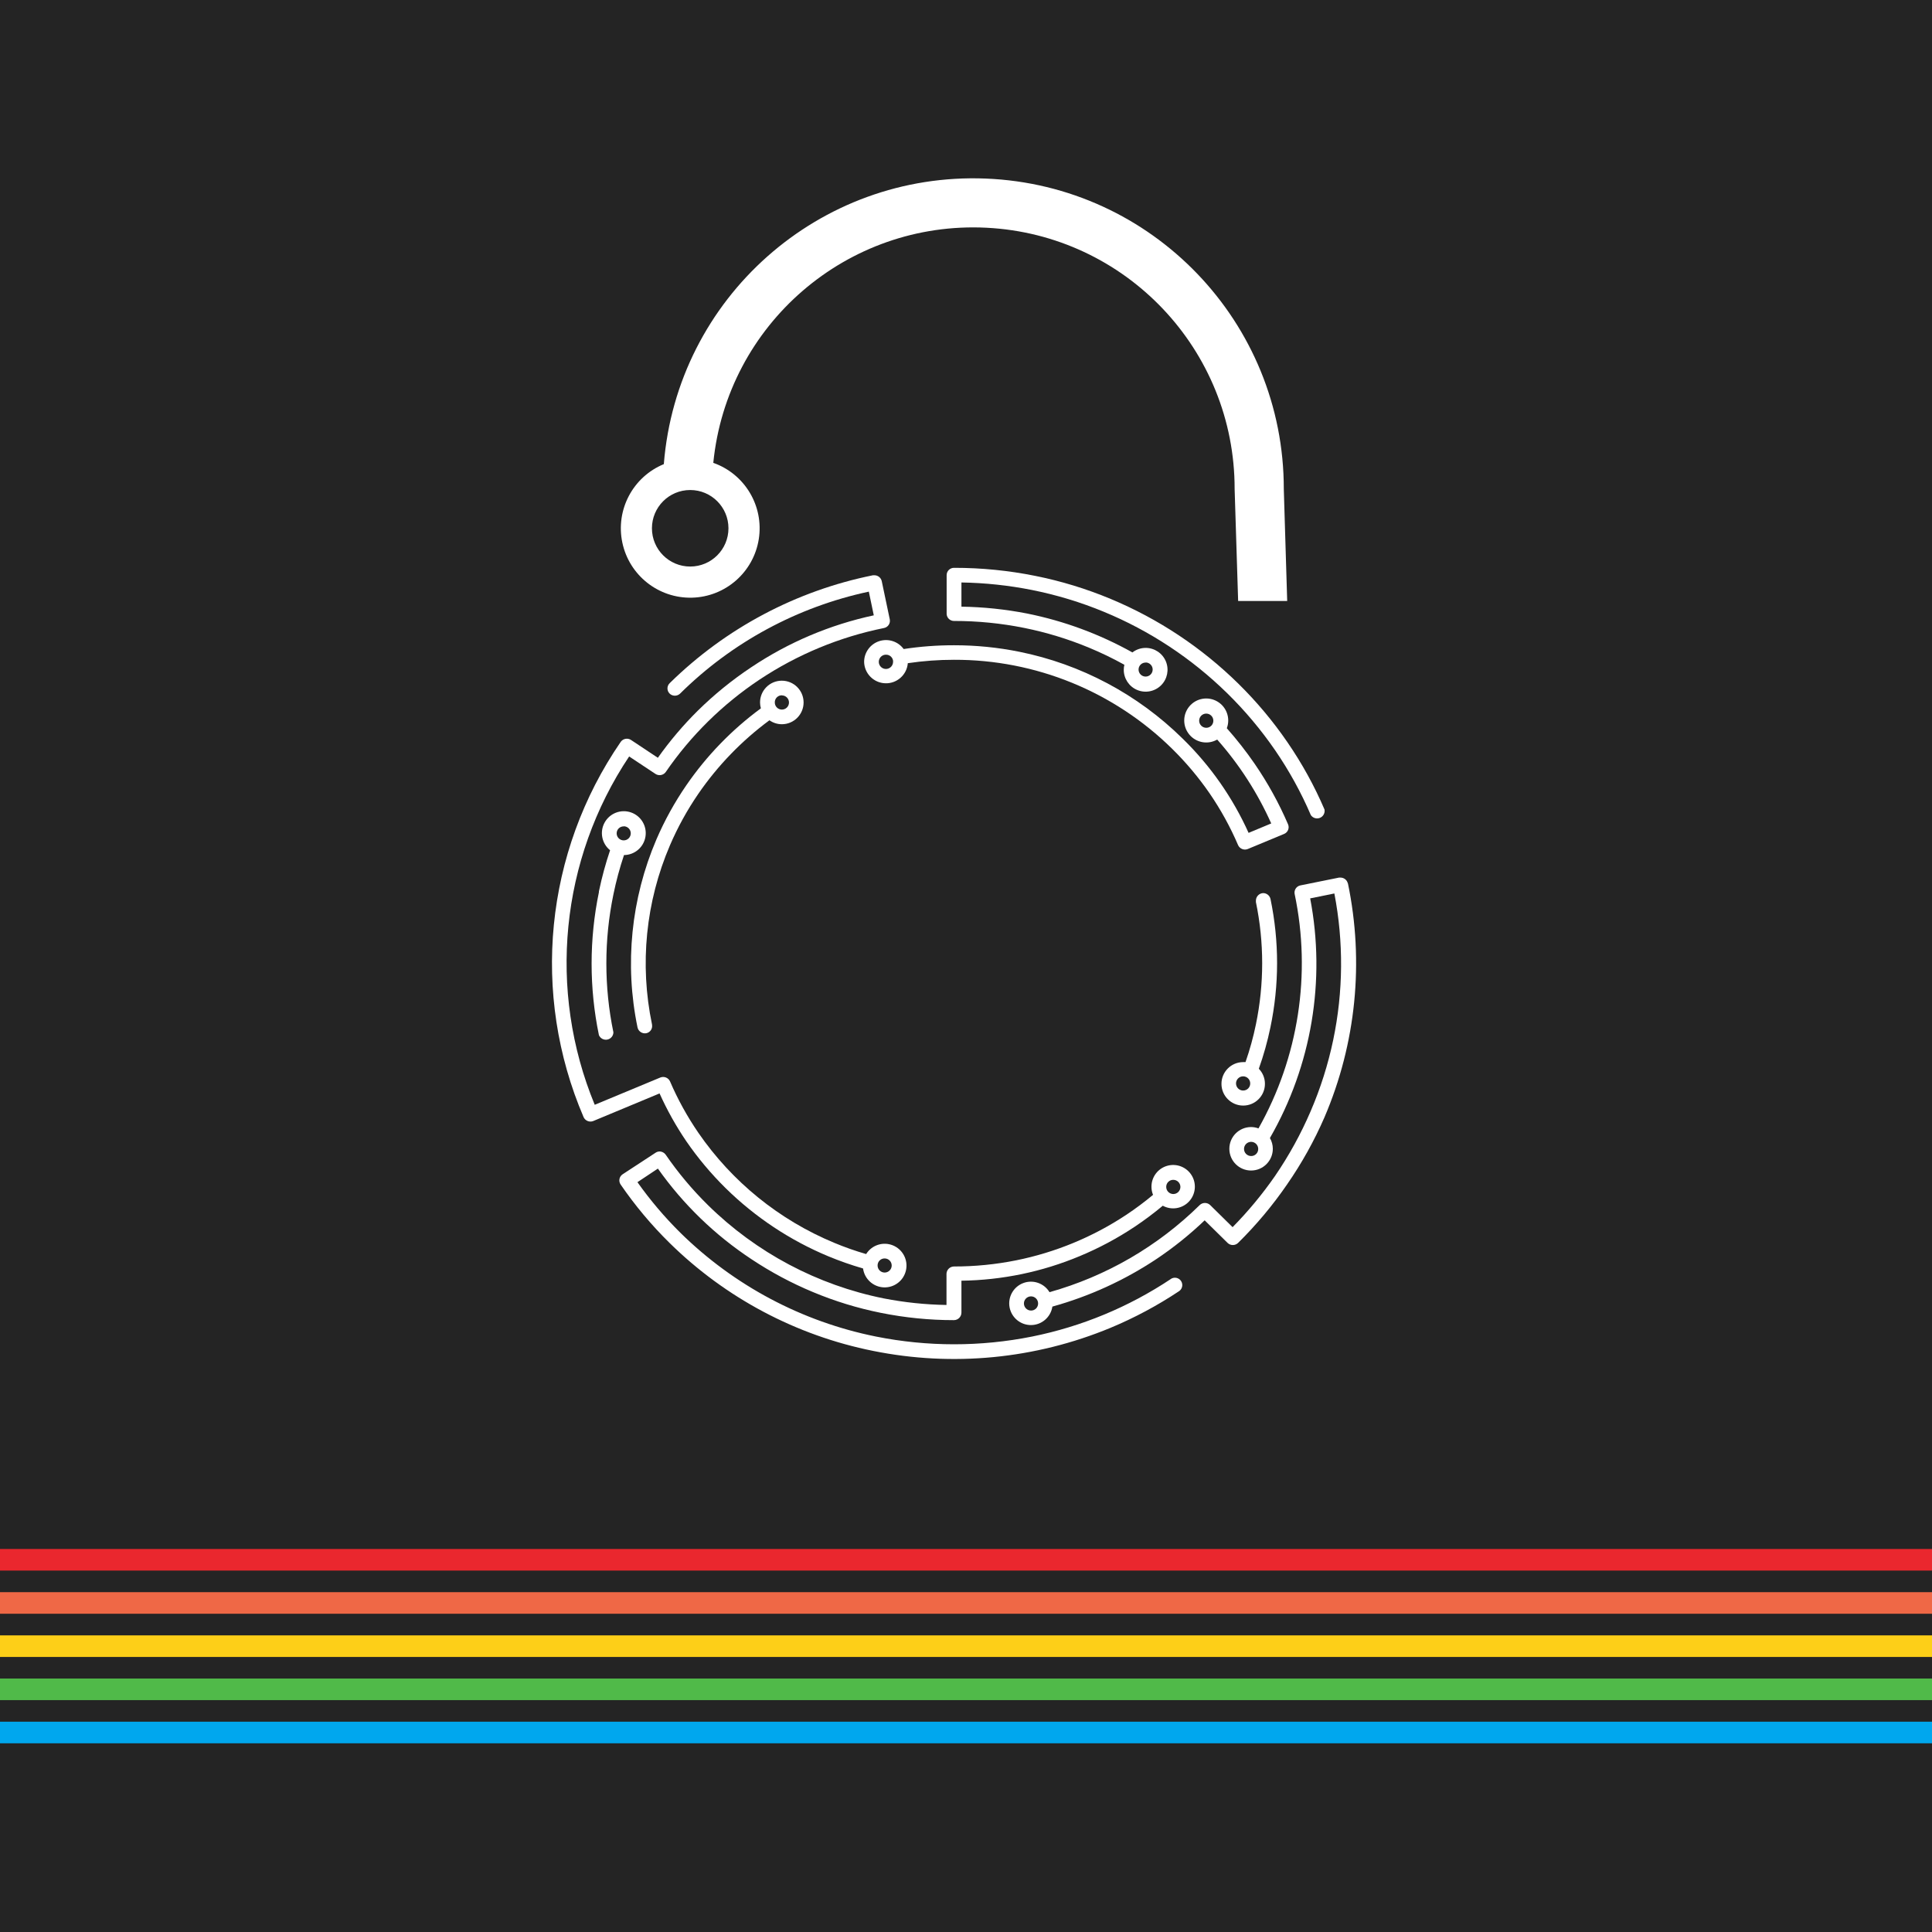
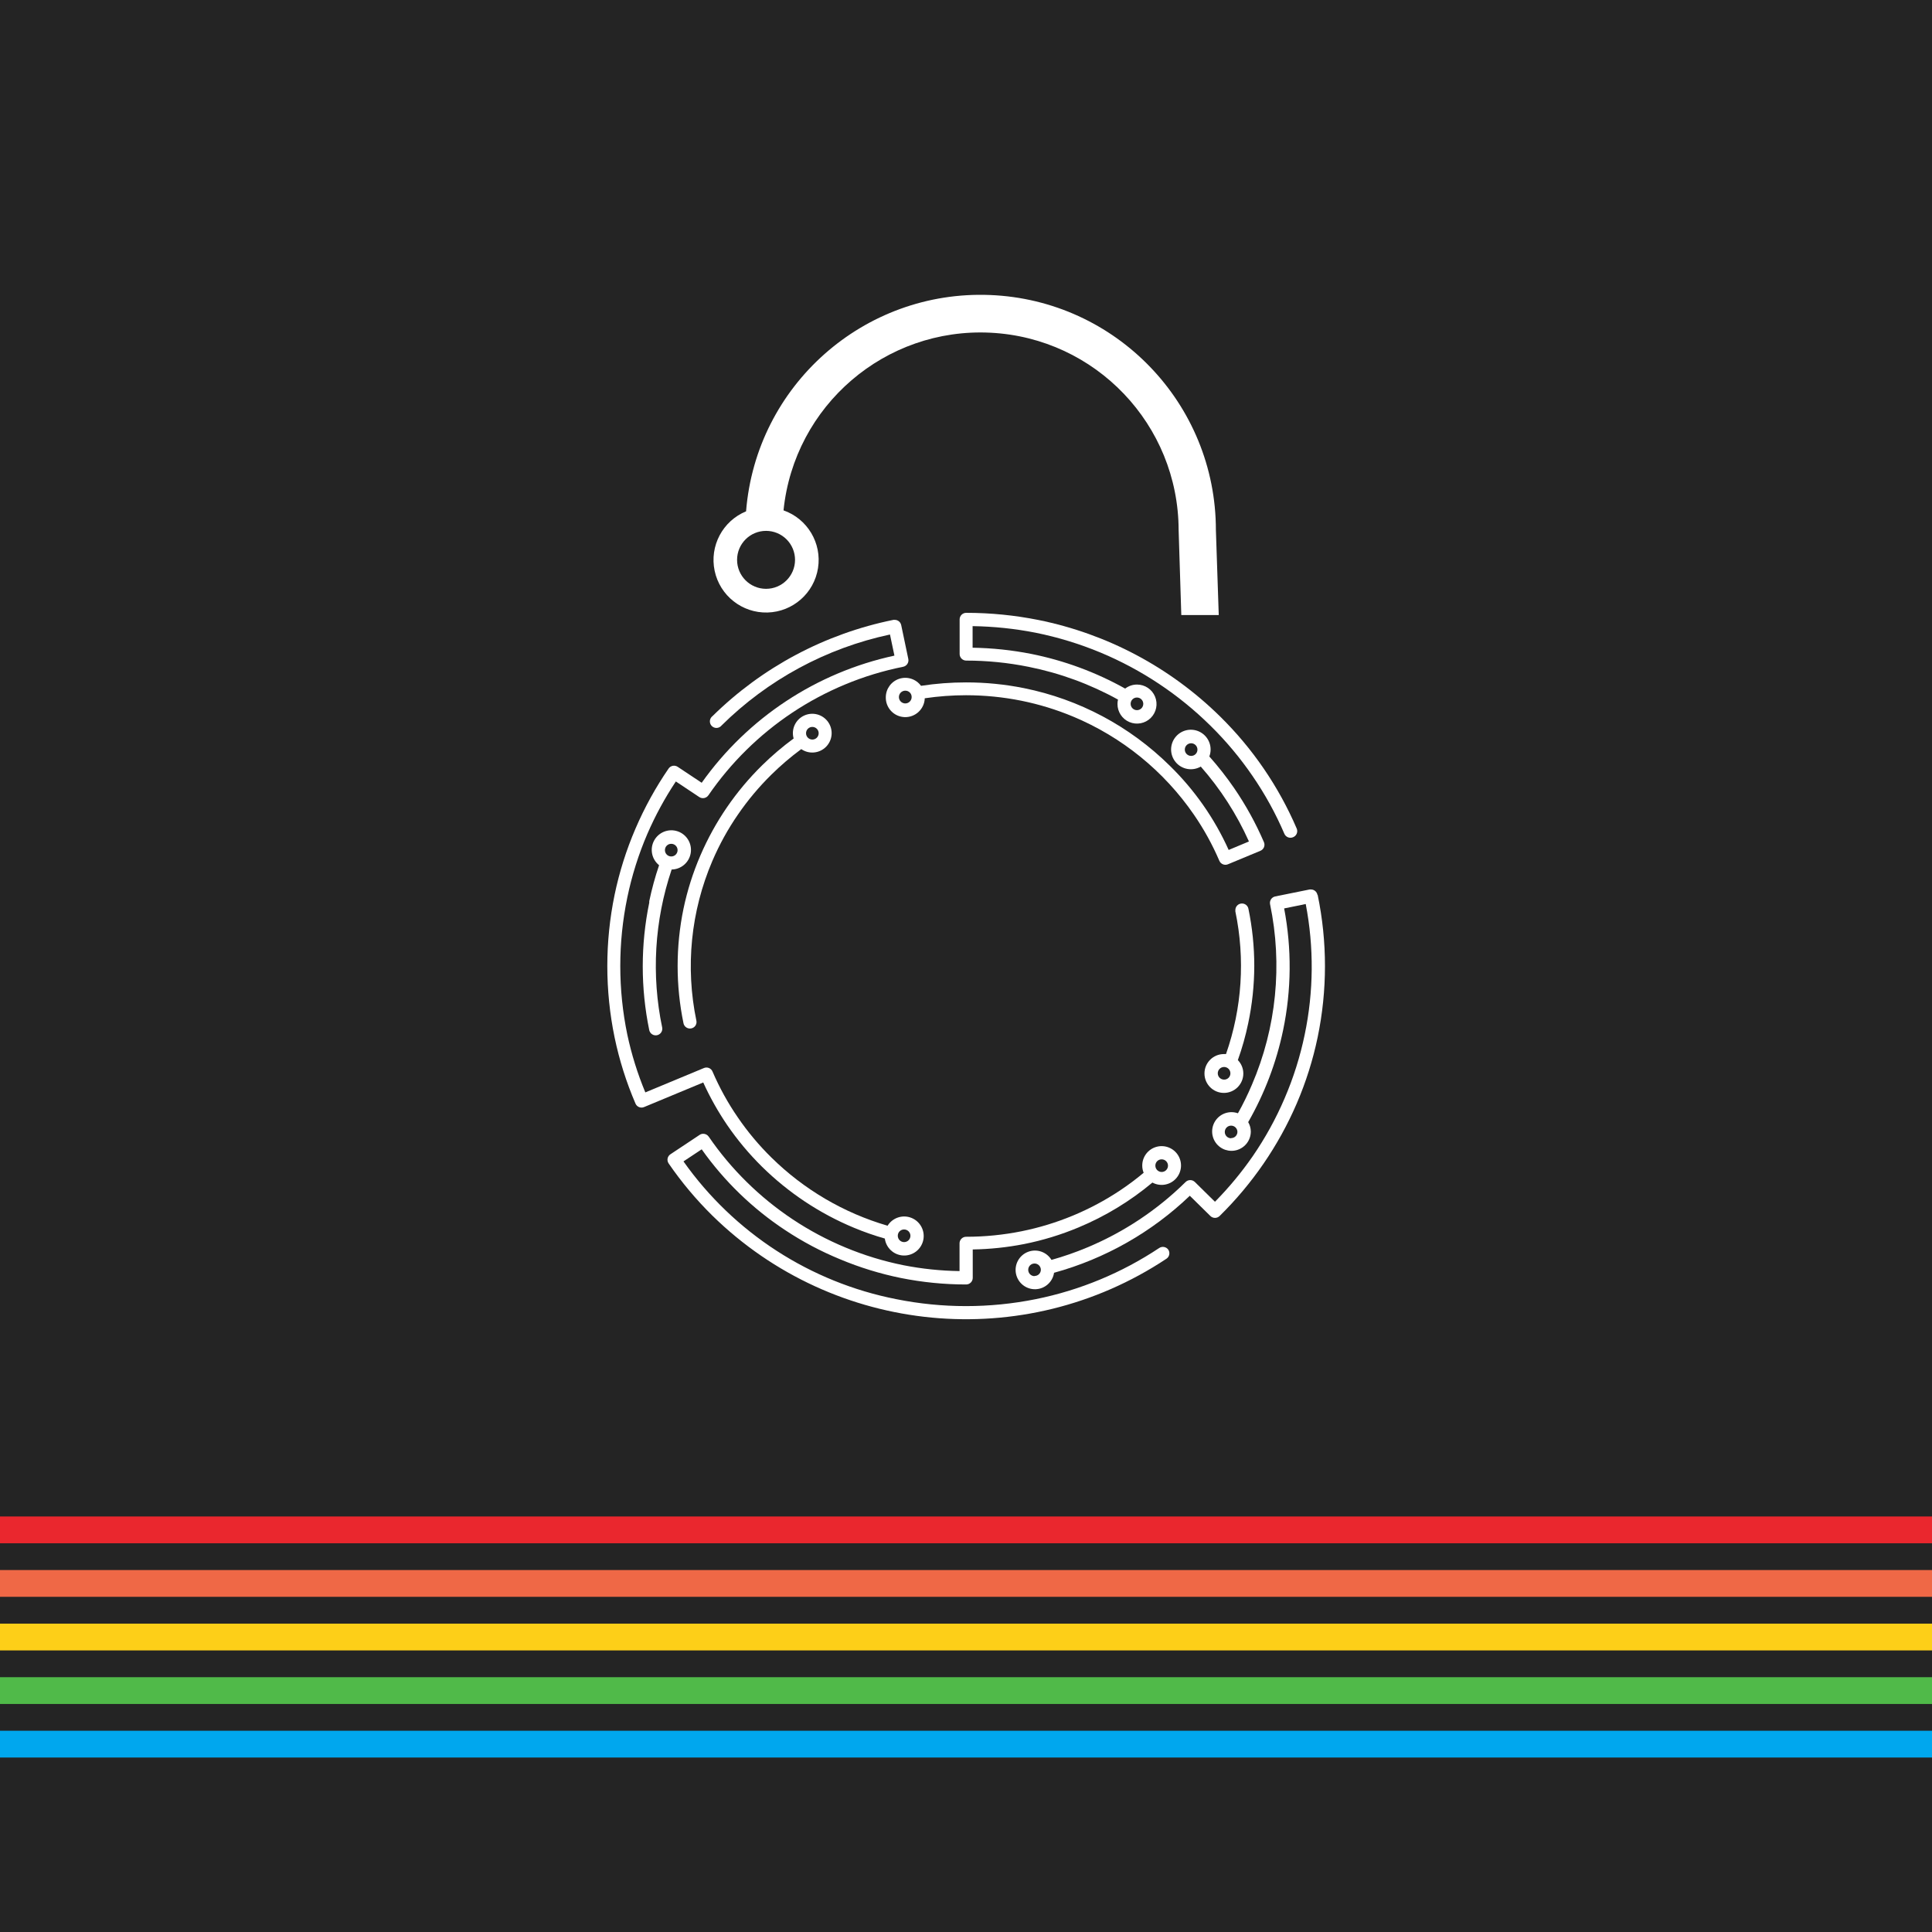
- <svg xmlns="http://www.w3.org/2000/svg" width="512" height="512" viewBox="0 0 512 512">
+ <svg xmlns="http://www.w3.org/2000/svg" width="412.7" height="412.7" viewBox="0 0 412.7 412.7">
  <defs>
    <style>
-       .b9fe1b0d-d05b-480f-865a-779cdac84e92 {
+       .b6792538-8e9d-4e3c-b7b9-bdcd0c721b7a {
        fill: #fff;
      }

-       .a8261d53-9a3a-4822-987e-4d778147761a {
+       .aee4ac16-af29-4209-8701-af18fc6aed0d {
        fill: none;
      }

-       .ea787dcb-fb30-4378-9692-eb6eb40b0446 {
+       .a600c8b3-0a65-4788-8255-d5d275c45cf1 {
        fill: #242424;
      }

-       .b4c243dc-c0e4-4314-8133-0ce440d50004 {
+       .ffd2c703-a4ff-4f12-8f3c-622abb7d6190 {
        fill: #ea272e;
      }

-       .f11faeb7-29a3-4768-b3d4-63e9e34f1325 {
+       .fe8fe4e3-32a9-4331-b393-33eee86a9a9b {
        fill: #ef6846;
      }

-       .aebccdf1-5419-45dd-95ff-20255c988c03 {
+       .fa2e74c8-7adc-4c3e-a344-0088fe47cc91 {
        fill: #fdcf18;
      }

-       .b584a442-2979-4bc4-bb56-9aa07941157f {
+       .aa81a7a3-9122-49de-80ef-6404aab3663c {
        fill: #50ba49;
      }

-       .a1610a70-4bcc-461a-9905-603f5cb09ed8 {
+       .f36c82b2-5bdc-4cbd-abc0-3ed454caf51f {
        fill: #00a7ee;
      }
    </style>
  </defs>
-   <g id="b1b3556c-2a5c-4caf-b3de-185a8d590d4d" data-name="Ebene 1">
-     <g id="bba9c2b1-9920-45f7-a0e9-271c88931078" data-name=" 512x512 2x">
-       <g id="b2465824-482a-4e5e-bf8d-7767a1a6ee90" data-name="Artwork">
-         <path id="a6ebfeb6-2815-4052-bc77-8242741f3875" data-name="Mask-8" class="b9fe1b0d-d05b-480f-865a-779cdac84e92" d="M462,178.31c0-4.89,0-9.78,0-14.67,0-4.12-.07-8.24-.18-12.36a178.66,178.66,0,0,0-2.37-26.91A90.44,90.44,0,0,0,451,98.81a86,86,0,0,0-37.62-37.6,90.63,90.63,0,0,0-25.59-8.43,181.3,181.3,0,0,0-26.91-2.37c-4.12-.11-8.24-.15-12.37-.18-4.89,0-9.78,0-14.68,0L277,50H234.5l-55.82.2c-4.9,0-9.81,0-14.71,0-4.13,0-8.26.07-12.39.19a180.75,180.75,0,0,0-27,2.36A90.88,90.88,0,0,0,99,61.21a86,86,0,0,0-37.69,37.6,90.29,90.29,0,0,0-8.45,25.58,178.39,178.39,0,0,0-2.37,26.89c-.12,4.12-.16,8.24-.19,12.36,0,4.89-.28,11-.28,15.86v98l.25,56.21c0,4.9,0,9.8,0,14.7,0,4.12.07,8.25.19,12.37a179.18,179.18,0,0,0,2.37,27,90.82,90.82,0,0,0,8.44,25.6A86.3,86.3,0,0,0,99,451a91.46,91.46,0,0,0,25.65,8.44,180.62,180.62,0,0,0,27,2.36c4.13.12,8.26.16,12.39.19,4.9,0,9.81,0,14.71,0H333.82c4.9,0,9.79,0,14.68,0,4.13,0,8.25-.07,12.37-.18a180.11,180.11,0,0,0,26.92-2.38A90.57,90.57,0,0,0,413.37,451,86.09,86.09,0,0,0,451,413.33a90.82,90.82,0,0,0,8.43-25.62,178.92,178.92,0,0,0,2.37-26.93c.11-4.12.16-8.25.18-12.37,0-4.9,0-9.8,0-14.7V178.31" transform="translate(0 0)" />
-         <g id="aea4475b-650e-4830-a33d-3b0bbf9eeb6d" data-name="Artwork-2">
-           <g id="a2d66662-8194-423b-8bef-f7521e3d4b40" data-name="Icon Center Image Artwork">
-             <rect id="b0e396e1-59f5-427f-b660-034129d5bf9c" data-name="Icon Center Image Artwork background" class="a8261d53-9a3a-4822-987e-4d778147761a" x="50" y="50" width="412" height="412" />
+   <g id="aeef55ae-f645-402a-b553-9f9d3e41ec96" data-name="Ebene 1">
+     <g id="bb980fc8-0f30-493b-8e6f-f270f9251e55" data-name=" 512x512 2x">
+       <g id="a4132c0b-bbb0-44ff-9fd1-b7b5e951697c" data-name="Artwork">
+         <path id="b9c2efc8-64a8-4ead-9e2e-e48c9b7165d5" data-name="Mask-8" class="b6792538-8e9d-4e3c-b7b9-bdcd0c721b7a" d="M412.35,128.66c0-4.89,0-9.78,0-14.67,0-4.12-.07-8.24-.18-12.36a178.53,178.53,0,0,0-2.37-26.9,90.4,90.4,0,0,0-8.43-25.57,86,86,0,0,0-37.62-37.6,90.63,90.63,0,0,0-25.59-8.43A180,180,0,0,0,311.22.77C307.1.65,303,.61,298.85.58c-4.89,0-9.78,0-14.68,0L227.35.35h-42.5L129,.55c-4.9,0-9.81,0-14.71,0-4.13,0-8.26.07-12.39.19A180.75,180.75,0,0,0,75,3.13a91,91,0,0,0-25.63,8.43,86.09,86.09,0,0,0-37.69,37.6A90.29,90.29,0,0,0,3.19,74.74,178.39,178.39,0,0,0,.82,101.63C.71,105.75.66,109.87.63,114c0,4.89-.28,11-.28,15.86v98L.6,284.06c0,4.9,0,9.8,0,14.7,0,4.12.08,8.25.19,12.37a179.18,179.18,0,0,0,2.37,26.95,90.84,90.84,0,0,0,8.45,25.6,86.2,86.2,0,0,0,37.69,37.65A91.29,91.29,0,0,0,75,409.77a182,182,0,0,0,27,2.37c4.13.11,8.26.15,12.39.18,4.91,0,9.81,0,14.71,0H284.17c4.9,0,9.79,0,14.68,0,4.13,0,8.25-.07,12.37-.18a181.43,181.43,0,0,0,26.92-2.37,90.91,90.91,0,0,0,25.58-8.44,86.09,86.09,0,0,0,37.62-37.65,90.82,90.82,0,0,0,8.43-25.62,178.92,178.92,0,0,0,2.37-26.93c.11-4.12.16-8.25.18-12.37,0-4.9,0-9.8,0-14.7V128.67" />
+         <g id="bd537a78-c050-4fae-9a51-faa43803f891" data-name="Artwork-2">
+           <g id="a87f6a41-58ac-4758-acd2-f219d542dd3b" data-name="Icon Center Image Artwork">
+             <rect id="bf53fc7f-f932-454d-8b23-66f91a43031d" data-name="Icon Center Image Artwork background" class="aee4ac16-af29-4209-8701-af18fc6aed0d" x="0.35" y="0.35" width="412" height="412" />
          </g>
        </g>
      </g>
    </g>
-     <rect class="ea787dcb-fb30-4378-9692-eb6eb40b0446" width="512" height="512" />
+     <rect class="a600c8b3-0a65-4788-8255-d5d275c45cf1" x="-49.35" y="-49.35" width="512" height="512" />
    <g>
-       <g>
-         <path class="b9fe1b0d-d05b-480f-865a-779cdac84e92" d="M252.83,164.56a93.89,93.89,0,0,1,18.58,1.84,92.23,92.23,0,0,1,17.3,5.29,90.79,90.79,0,0,1,9.26,4.48,5.56,5.56,0,0,0-.16,1.29,5.8,5.8,0,1,0,5.8-5.76,5.75,5.75,0,0,0-3.51,1.2,96,96,0,0,0-27.91-10.31,98.59,98.59,0,0,0-17.4-1.82v-6.41a104.88,104.88,0,0,1,18.73,2,102.63,102.63,0,0,1,64.41,42.48A100.24,100.24,0,0,1,347.38,216a2,2,0,0,0,3.63-1.47l0,0a103.52,103.52,0,0,0-9.82-17.82,105.54,105.54,0,0,0-13-15.52,106.78,106.78,0,0,0-33.86-22.47,105.8,105.8,0,0,0-20-6.11,108.32,108.32,0,0,0-21.46-2.13,1.94,1.94,0,0,0-2,1.94v10.3A1.94,1.94,0,0,0,252.83,164.56Zm50.78,11a1.87,1.87,0,1,1-1.88,1.87A1.85,1.85,0,0,1,303.61,175.59Z" transform="translate(0 0)" />
-         <path class="b9fe1b0d-d05b-480f-865a-779cdac84e92" d="M229,175.38a5.8,5.8,0,0,0,11.58.37,83.67,83.67,0,0,1,12.24-.9,82.05,82.05,0,0,1,57.78,23.56,81,81,0,0,1,10,11.9A79.92,79.92,0,0,1,328.12,224a2,2,0,0,0,2.55,1l9.63-4a1.93,1.93,0,0,0,1.05-2.54v0a93.88,93.88,0,0,0-8.86-16.06,97.22,97.22,0,0,0-7.37-9.41,5.83,5.83,0,1,0-2.55,3,87.51,87.51,0,0,1,14.32,22.23l-6,2.5a81.85,81.85,0,0,0-17.5-25,85.84,85.84,0,0,0-43.28-23A86.7,86.7,0,0,0,252.83,171a87.67,87.67,0,0,0-13.35,1A5.8,5.8,0,0,0,229,175.38Zm90.67,17.49a1.88,1.88,0,1,1,1.88-1.88A1.86,1.86,0,0,1,319.68,192.87Zm-83-17.49a1.89,1.89,0,1,1-1.88-1.88A1.85,1.85,0,0,1,236.69,175.38Z" transform="translate(0 0)" />
-         <path class="b9fe1b0d-d05b-480f-865a-779cdac84e92" d="M310.21,339a103.11,103.11,0,0,1-36.69,15.2,105.38,105.38,0,0,1-41.37,0,102.74,102.74,0,0,1-51.88-27.54,101.21,101.21,0,0,1-11.34-13.37l5.42-3.6a93.26,93.26,0,0,0,24.78,24,96.22,96.22,0,0,0,16.31,8.72,95.2,95.2,0,0,0,18,5.51,97.83,97.83,0,0,0,19.35,1.93,2,2,0,0,0,2-2v-8.45a84.09,84.09,0,0,0,31.36-6.52,85.47,85.47,0,0,0,14.54-7.77,86.68,86.68,0,0,0,7.46-5.58,5.75,5.75,0,1,0-3-5,5.6,5.6,0,0,0,.42,2.12,82.73,82.73,0,0,1-7.05,5.26A82.17,82.17,0,0,1,269.3,334a83.41,83.41,0,0,1-16.47,1.63,2,2,0,0,0-2,1.95v8.25a94.69,94.69,0,0,1-16.63-1.74,92.4,92.4,0,0,1-46.59-24.73A91.43,91.43,0,0,1,176.41,306a2,2,0,0,0-1.67-.85h0a2,2,0,0,0-1,.33L165,311.2a1.93,1.93,0,0,0-.54,2.69v0a105.37,105.37,0,0,0,13,15.52A106.83,106.83,0,0,0,231.37,358a108.18,108.18,0,0,0,62.92-6.11,106.77,106.77,0,0,0,18.1-9.67,1.95,1.95,0,1,0-2.18-3.23Zm.74-26.33a1.88,1.88,0,1,1-1.89,1.88A1.85,1.85,0,0,1,311,312.67Z" transform="translate(0 0)" />
-         <path class="b9fe1b0d-d05b-480f-865a-779cdac84e92" d="M181.85,302.4a85.38,85.38,0,0,0,10.45,12.47,85.87,85.87,0,0,0,27.21,18.06,88,88,0,0,0,9.21,3.23,5.78,5.78,0,1,0,.82-3.82,79.37,79.37,0,0,1-8.51-3,81.69,81.69,0,0,1-35.95-29.13,79.87,79.87,0,0,1-7.53-13.66,2,2,0,0,0-2.55-1l-17.39,7.23a98.53,98.53,0,0,1,9.12-92.31l7,4.64a2,2,0,0,0,2.7-.52,91.43,91.43,0,0,1,11.25-13.43,92.76,92.76,0,0,1,13.64-11.08,92.76,92.76,0,0,1,32.95-13.65,1.94,1.94,0,0,0,1.53-2.29h0L233.67,154a2,2,0,0,0-2-1.55h0a1.75,1.75,0,0,0-.32,0,107,107,0,0,0-53.86,28.58,1.93,1.93,0,0,0-.06,2.75,2,2,0,0,0,2.76.07l.06-.06a101.13,101.13,0,0,1,50-27l1.31,6.28a93.63,93.63,0,0,0-32.44,13.74,95.44,95.44,0,0,0-14.22,11.55,94.41,94.41,0,0,0-10.56,12.46l-7.14-4.74a2,2,0,0,0-2.7.52,103.52,103.52,0,0,0-9.83,99.48,2,2,0,0,0,2.56,1l17.56-7.31A83.33,83.33,0,0,0,181.85,302.4Zm52.61,31.1h0a1.87,1.87,0,1,1-1.89,1.87A1.84,1.84,0,0,1,234.46,333.5Z" transform="translate(0 0)" />
-         <path class="b9fe1b0d-d05b-480f-865a-779cdac84e92" d="M357.19,234.12a2,2,0,0,0-2-1.55h0a1.65,1.65,0,0,0-.32,0l-10.25,2.07a1.94,1.94,0,0,0-1.52,2.3h0a89.19,89.19,0,0,1-9.59,62.1,5.65,5.65,0,0,0-2-.36,5.76,5.76,0,1,0,5.8,5.76,5.66,5.66,0,0,0-.77-2.85,92.47,92.47,0,0,0,10.67-63.51l6.41-1.3a98.56,98.56,0,0,1-.3,38.79,99,99,0,0,1-6,18.95,100.71,100.71,0,0,1-9.45,17.16,103,103,0,0,1-11.22,13.53l-5.95-5.86a2,2,0,0,0-2.76,0,92.29,92.29,0,0,1-39.81,23.09,5.75,5.75,0,1,0,.76,3.82,96.18,96.18,0,0,0,27.59-12.61,94.92,94.92,0,0,0,12.77-10.25l6.09,6a2,2,0,0,0,2.75,0,106.06,106.06,0,0,0,13-15.52A103.89,103.89,0,0,0,351,296.09a103.79,103.79,0,0,0,6.21-62Zm-25.64,72.24a1.88,1.88,0,1,1,1.89-1.88A1.85,1.85,0,0,1,331.55,306.36Zm-58.32,40.95a1.88,1.88,0,1,1,1.88-1.88A1.86,1.86,0,0,1,273.23,347.31Z" transform="translate(0 0)" />
-         <path class="b9fe1b0d-d05b-480f-865a-779cdac84e92" d="M165.37,226.6a5.81,5.81,0,1,0-3.69-1.28A93.41,93.41,0,0,0,158.77,236a1.33,1.33,0,0,0-.05.19,2,2,0,0,0,0,.24,93.48,93.48,0,0,0,0,37.89,2,2,0,0,0,3.84-.73v0a90.28,90.28,0,0,1,0-36.56A88.21,88.21,0,0,1,165.37,226.6Zm-.06-7.63a1.87,1.87,0,1,1-1.89,1.87A1.84,1.84,0,0,1,165.31,219Z" transform="translate(0 0)" />
-         <path class="b9fe1b0d-d05b-480f-865a-779cdac84e92" d="M177.55,224a79.87,79.87,0,0,1,7.53-13.66,81.95,81.95,0,0,1,18.83-19.46,5.74,5.74,0,0,0,3.31,1.05,5.77,5.77,0,1,0-5.8-5.76,5.75,5.75,0,0,0,.22,1.55,85.3,85.3,0,0,0-19.79,20.43,84.11,84.11,0,0,0-7.9,14.32,83.53,83.53,0,0,0-5,49.81,2,2,0,0,0,2.29,1.54,1.93,1.93,0,0,0,1.55-2.27v-.06A79.28,79.28,0,0,1,177.55,224Zm29.67-39.71a1.88,1.88,0,1,1-1.89,1.88A1.85,1.85,0,0,1,207.22,184.26Z" transform="translate(0 0)" />
-         <path class="b9fe1b0d-d05b-480f-865a-779cdac84e92" d="M338.44,255.26a83.48,83.48,0,0,0-1.74-17,2,2,0,0,0-1.95-1.58h0a2,2,0,0,0-1.92,2,2.33,2.33,0,0,0,0,.38,79.93,79.93,0,0,1,0,32.41,77.38,77.38,0,0,1-2.76,10,4.63,4.63,0,0,0-.65,0,5.76,5.76,0,1,0,5.8,5.76,5.69,5.69,0,0,0-1.62-4,81.91,81.91,0,0,0,3.06-10.91A83.48,83.48,0,0,0,338.44,255.26Zm-9,33.74a1.88,1.88,0,1,1,1.88-1.87A1.85,1.85,0,0,1,329.46,289Z" transform="translate(0 0)" />
-       </g>
-       <path class="b9fe1b0d-d05b-480f-865a-779cdac84e92" d="M340.22,129.62A82.28,82.28,0,0,0,175.92,123a18.39,18.39,0,1,0,13.11-.34,69.25,69.25,0,0,1,138.16,6.93l.93,29.67h13ZM193.05,140a10.14,10.14,0,1,1-10.14-10.14A10.14,10.14,0,0,1,193.05,140Z" transform="translate(0 0)" />
+       <path class="b6792538-8e9d-4e3c-b7b9-bdcd0c721b7a" d="M206.35,141.11a67.49,67.49,0,0,1,13.36,1.33,66.32,66.32,0,0,1,19.11,7,4.08,4.08,0,0,0-.11.93,4.17,4.17,0,1,0,4.17-4.14,4.13,4.13,0,0,0-2.53.86,68.79,68.79,0,0,0-20.08-7.41,70.55,70.55,0,0,0-12.51-1.32v-4.61a75.57,75.57,0,0,1,13.47,1.41,74.59,74.59,0,0,1,13.85,4.23A74,74,0,0,1,258.55,155a72.41,72.41,0,0,1,9,10.75,71.45,71.45,0,0,1,6.8,12.34,1.41,1.41,0,0,0,1.84.76A1.4,1.4,0,0,0,277,177l0,0a75.18,75.18,0,0,0-16.42-24,77,77,0,0,0-38.74-20.56,78.49,78.49,0,0,0-15.44-1.53,1.4,1.4,0,0,0-1.41,1.4v7.4A1.41,1.41,0,0,0,206.35,141.11ZM242.88,149a1.35,1.35,0,1,1-1.36,1.35A1.33,1.33,0,0,1,242.88,149Z" />
+       <path class="b6792538-8e9d-4e3c-b7b9-bdcd0c721b7a" d="M189.22,148.89a4.16,4.16,0,0,0,8.32.27,60.9,60.9,0,0,1,8.81-.65,60.06,60.06,0,0,1,11.85,1.18,59.22,59.22,0,0,1,11,3.37,58.83,58.83,0,0,1,25.86,21,57.13,57.13,0,0,1,5.41,9.82,1.41,1.41,0,0,0,1.84.74l6.93-2.88a1.4,1.4,0,0,0,.76-1.83h0a68,68,0,0,0-6.37-11.56,69.14,69.14,0,0,0-5.3-6.76,4.22,4.22,0,1,0-1.83,2.16,63.55,63.55,0,0,1,10.29,16l-4.33,1.81a59,59,0,0,0-12.59-18A61.7,61.7,0,0,0,218.76,147a62.63,62.63,0,0,0-12.41-1.23,63.47,63.47,0,0,0-9.61.73,4.16,4.16,0,0,0-7.52,2.44Zm65.21,12.58a1.35,1.35,0,1,1,1.36-1.35A1.33,1.33,0,0,1,254.43,161.47Zm-59.69-12.58a1.36,1.36,0,1,1-1.35-1.35A1.33,1.33,0,0,1,194.74,148.89Z" />
+       <path class="b6792538-8e9d-4e3c-b7b9-bdcd0c721b7a" d="M247.62,266.59a74,74,0,0,1-26.39,10.93,75.54,75.54,0,0,1-29.76,0A72.89,72.89,0,0,1,146,248.09l3.89-2.58a67.19,67.19,0,0,0,17.83,17.26A68.4,68.4,0,0,0,179.46,269a69.63,69.63,0,0,0,13,4,70.89,70.89,0,0,0,13.92,1.38,1.41,1.41,0,0,0,1.41-1.4v-6.08a62.25,62.25,0,0,0,11-1.16,60.93,60.93,0,0,0,11.56-3.53,61.3,61.3,0,0,0,15.82-9.6A4.14,4.14,0,1,0,244,249a4,4,0,0,0,.3,1.52,57.13,57.13,0,0,1-5.07,3.79,59,59,0,0,1-21,8.7,60.06,60.06,0,0,1-11.85,1.18,1.4,1.4,0,0,0-1.41,1.4v5.93A67.15,67.15,0,0,1,193,270.27a66,66,0,0,1-12.45-3.81,66.26,66.26,0,0,1-21.07-14,65.55,65.55,0,0,1-8.09-9.66,1.42,1.42,0,0,0-1.2-.61h0a1.42,1.42,0,0,0-.75.24l-6.23,4.14a1.39,1.39,0,0,0-.39,1.94h0a76.18,76.18,0,0,0,9.35,11.16,77.39,77.39,0,0,0,97,9.21,1.4,1.4,0,0,0,.39-1.94A1.42,1.42,0,0,0,247.62,266.59Zm.53-18.94A1.35,1.35,0,1,1,246.8,249,1.33,1.33,0,0,1,248.15,247.65Z" />
+       <path class="b6792538-8e9d-4e3c-b7b9-bdcd0c721b7a" d="M155.29,240.26a60.8,60.8,0,0,0,7.52,9,62.42,62.42,0,0,0,9.11,7.4,61.69,61.69,0,0,0,10.46,5.59,59.73,59.73,0,0,0,6.63,2.32,4.17,4.17,0,1,0,.59-2.74,58.78,58.78,0,0,1-24.81-14.56,57.59,57.59,0,0,1-7.17-8.56,56.81,56.81,0,0,1-5.42-9.82,1.4,1.4,0,0,0-1.84-.74l-12.51,5.2A70.51,70.51,0,0,1,134,221a72.19,72.19,0,0,1,0-29.28,70.66,70.66,0,0,1,4.3-13.63,72,72,0,0,1,6.07-11.16l5,3.33a1.42,1.42,0,0,0,1.95-.37,66.07,66.07,0,0,1,8.09-9.66,66.26,66.26,0,0,1,21.07-14,66,66,0,0,1,12.45-3.8,1.41,1.41,0,0,0,1.1-1.65h0l-1.52-7.25a1.41,1.41,0,0,0-1.43-1.12h0l-.23,0A76.84,76.84,0,0,0,152.17,153a1.4,1.4,0,1,0,1.94,2l0,0a72.75,72.75,0,0,1,36-19.46l.95,4.51a68.1,68.1,0,0,0-41.17,27.16l-5.13-3.41a1.41,1.41,0,0,0-1.94.37A75,75,0,0,0,135.75,177a73.72,73.72,0,0,0-4.47,14.17,75.35,75.35,0,0,0,0,30.41,73.85,73.85,0,0,0,4.47,14.16,1.4,1.4,0,0,0,1.84.74l12.63-5.25A61.14,61.14,0,0,0,155.29,240.26Zm37.84,22.37h0a1.35,1.35,0,1,1-1.35,1.35A1.33,1.33,0,0,1,193.13,262.63Z" />
+       <path class="b6792538-8e9d-4e3c-b7b9-bdcd0c721b7a" d="M281.42,191.15A1.41,1.41,0,0,0,280,190h0l-.23,0-7.37,1.49a1.41,1.41,0,0,0-1.1,1.65h0a64.39,64.39,0,0,1-3.86,38.54,62.29,62.29,0,0,1-3,6.13,4.13,4.13,0,1,0,2.75,3.89,4.06,4.06,0,0,0-.56-2,67,67,0,0,0,7.46-19.65,66.41,66.41,0,0,0,.22-26l4.61-.94a70.8,70.8,0,0,1-.22,27.9,70.66,70.66,0,0,1-4.3,13.63,71.45,71.45,0,0,1-6.8,12.34,73,73,0,0,1-8.07,9.73l-4.28-4.21a1.41,1.41,0,0,0-2,0,66.26,66.26,0,0,1-21.07,14,65.06,65.06,0,0,1-7.57,2.63,4.13,4.13,0,1,0,.55,2.75,68,68,0,0,0,29-16.45l4.38,4.31a1.41,1.41,0,0,0,2,0,76.25,76.25,0,0,0,9.36-11.16A75.28,75.28,0,0,0,277,235.72a73.85,73.85,0,0,0,4.47-14.16,74.88,74.88,0,0,0,0-30.41Zm-18.44,52a1.35,1.35,0,1,1,1.35-1.35A1.33,1.33,0,0,1,263,243.11Zm-42,29.45a1.35,1.35,0,1,1,1.36-1.34A1.33,1.33,0,0,1,221,272.56Z" />
+       <path class="b6792538-8e9d-4e3c-b7b9-bdcd0c721b7a" d="M143.44,185.74a4.19,4.19,0,1,0-2.65-.92,65.88,65.88,0,0,0-2.1,7.68.57.57,0,0,0,0,.14.88.88,0,0,0,0,.17,67.47,67.47,0,0,0,0,27.25,1.41,1.41,0,0,0,2.77-.52v0a64.4,64.4,0,0,1,2-33.76Zm-.05-5.49a1.35,1.35,0,1,1-1.35,1.34A1.33,1.33,0,0,1,143.39,180.25Z" />
+       <path class="b6792538-8e9d-4e3c-b7b9-bdcd0c721b7a" d="M152.2,183.84a56.51,56.51,0,0,1,5.42-9.82,58.1,58.1,0,0,1,7.17-8.56,59,59,0,0,1,6.37-5.44,4.14,4.14,0,1,0-1.63-2.27,62.25,62.25,0,0,0-6.72,5.72,60.66,60.66,0,0,0-13.2,19.27A59.43,59.43,0,0,0,146,194.13a60.36,60.36,0,0,0,0,24.44,1.4,1.4,0,0,0,1.65,1.11,1.38,1.38,0,0,0,1.11-1.63v0a57.16,57.16,0,0,1,3.42-34.17Zm21.34-28.56a1.35,1.35,0,1,1-1.36,1.35A1.34,1.34,0,0,1,173.54,155.28Z" />
+       <path class="b6792538-8e9d-4e3c-b7b9-bdcd0c721b7a" d="M267.93,206.35a60.09,60.09,0,0,0-1.25-12.22,1.39,1.39,0,0,0-1.41-1.13h0a1.4,1.4,0,0,0-1.38,1.42,1.35,1.35,0,0,0,0,.28,56.92,56.92,0,0,1-2,30.46,3.71,3.71,0,0,0-.47,0,4.15,4.15,0,1,0,4.17,4.15,4.11,4.11,0,0,0-1.17-2.86,58.79,58.79,0,0,0,2.21-7.85A60,60,0,0,0,267.93,206.35Zm-6.46,24.27a1.35,1.35,0,1,1,1.36-1.34A1.33,1.33,0,0,1,261.47,230.62Z" />
    </g>
-     <g id="a65a35b0-329b-4723-8a8e-c2b743d27140" data-name="Gruppe 22">
-       <rect id="bf81e73e-14ba-463a-b786-31b7466e2b89" data-name="Rechteck 16" class="b4c243dc-c0e4-4314-8133-0ce440d50004" y="410.5" width="512" height="5.72" />
-       <rect id="adad2467-3b77-48ba-9ecb-13d66dc0ec77" data-name="Rechteck 17" class="f11faeb7-29a3-4768-b3d4-63e9e34f1325" y="421.94" width="512" height="5.72" />
-       <rect id="fb6f94a7-9b33-4740-8cc1-44c14bff70b3" data-name="Rechteck 18" class="aebccdf1-5419-45dd-95ff-20255c988c03" y="433.39" width="512" height="5.72" />
-       <rect id="af7cfb28-54db-43da-a0fe-b56b735a2c5e" data-name="Rechteck 19" class="b584a442-2979-4bc4-bb56-9aa07941157f" y="444.83" width="512" height="5.72" />
-       <rect id="b979afdd-5cd5-42e3-8b38-5fca11531d09" data-name="Rechteck 20" class="a1610a70-4bcc-461a-9905-603f5cb09ed8" y="456.27" width="512" height="5.72" />
+     <path class="b6792538-8e9d-4e3c-b7b9-bdcd0c721b7a" d="M259.73,113.23a50.26,50.26,0,0,0-100.36-4,11.23,11.23,0,1,0,8-.21,42.31,42.31,0,0,1,84.4,4.23l.57,18.13h8Zm-89.9,6.37a6.19,6.19,0,1,1-6.19-6.2A6.19,6.19,0,0,1,169.83,119.6Z" />
+     <g id="ad3e446c-b405-4aa8-8453-665b1b9bc28c" data-name="Gruppe 22">
+       <rect id="e5df40a7-3117-4610-bfea-828dd7bd0c87" data-name="Rechteck 16" class="ffd2c703-a4ff-4f12-8f3c-622abb7d6190" x="-49.65" y="323.94" width="512" height="5.72" />
+       <rect id="a3f59235-0f57-43c3-98c1-1d800618d844" data-name="Rechteck 17" class="fe8fe4e3-32a9-4331-b393-33eee86a9a9b" x="-49.65" y="335.38" width="512" height="5.72" />
+       <rect id="e5d0bac4-41f4-48d1-a18e-e19174cbad6e" data-name="Rechteck 18" class="fa2e74c8-7adc-4c3e-a344-0088fe47cc91" x="-49.65" y="346.83" width="512" height="5.72" />
+       <rect id="a70ea461-8d75-4b18-8053-88bf201edc59" data-name="Rechteck 19" class="aa81a7a3-9122-49de-80ef-6404aab3663c" x="-49.65" y="358.27" width="512" height="5.72" />
+       <rect id="ed187dc7-735a-4b2c-b535-bcc39f82bf87" data-name="Rechteck 20" class="f36c82b2-5bdc-4cbd-abc0-3ed454caf51f" x="-49.65" y="369.71" width="512" height="5.72" />
    </g>
  </g>
</svg>
